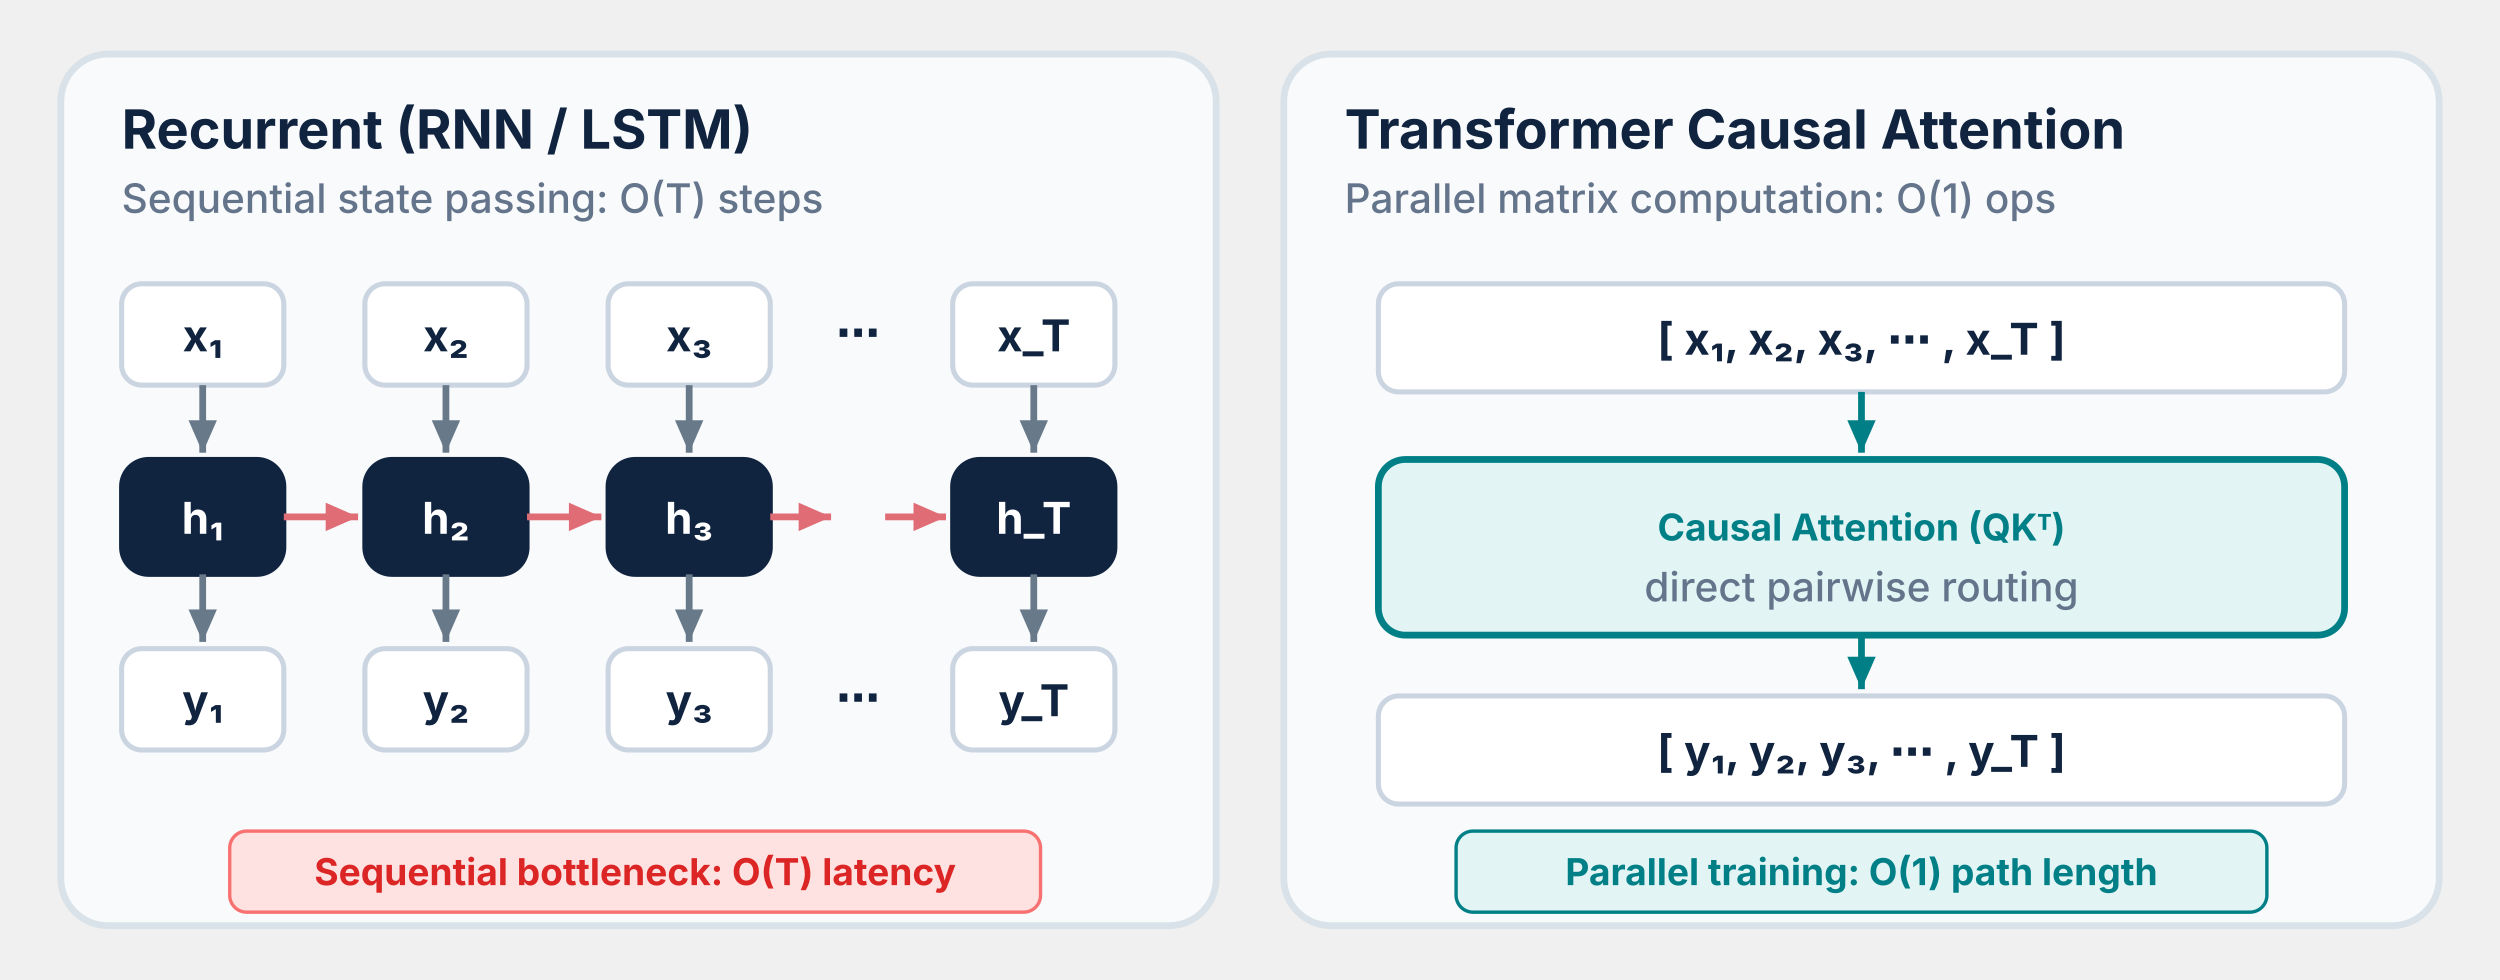
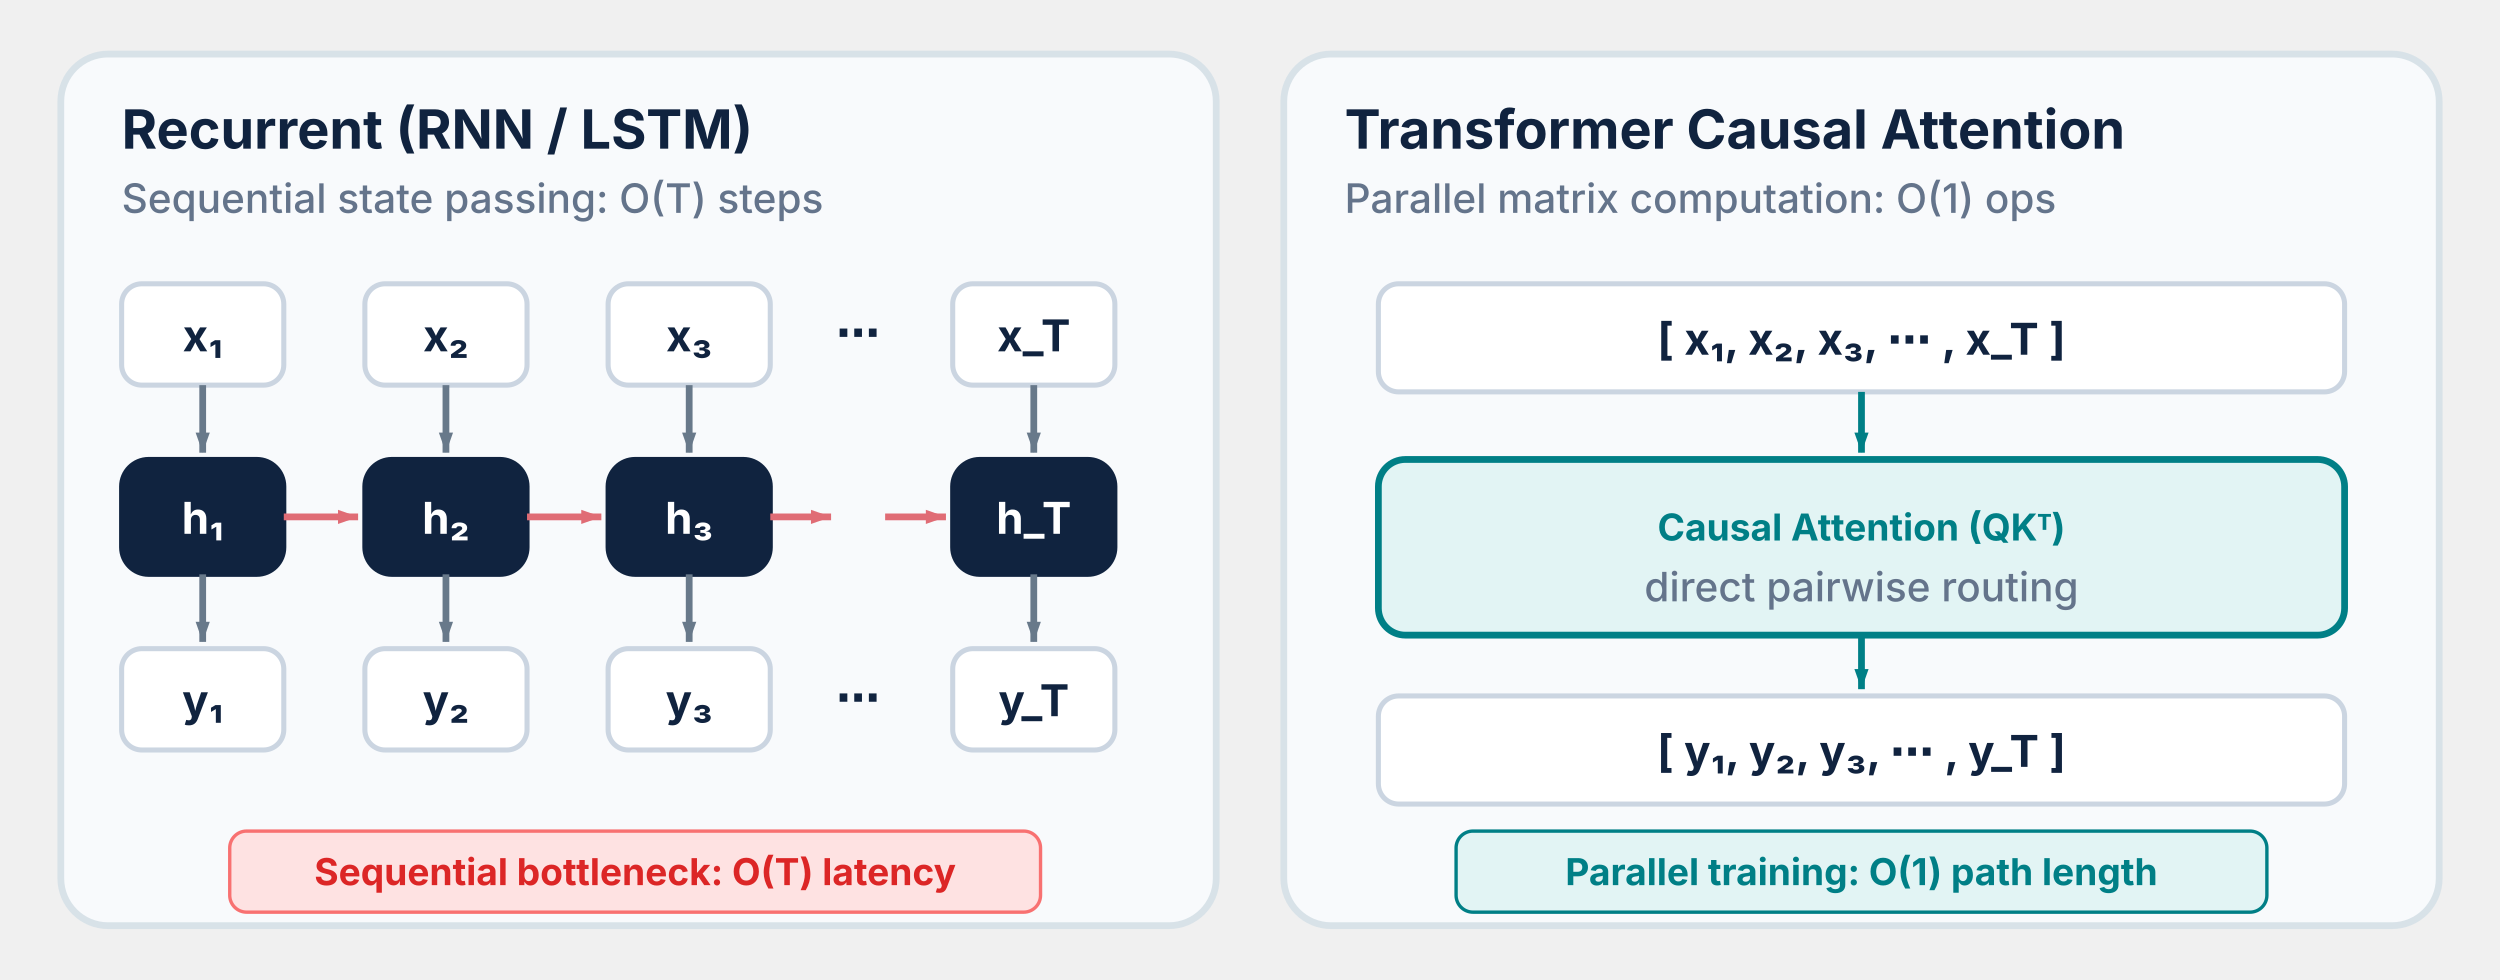
<svg xmlns="http://www.w3.org/2000/svg" viewBox="0 0 740 290" role="img" aria-labelledby="title desc">
  <defs>
-     <marker id="arr" viewBox="0 0 10 10" refX="8" refY="5" markerWidth="6" markerHeight="6" orient="auto">
-       <path d="M0 1.5 L8 5 L0 8.5 z" fill="#68798a" />
+     <marker id="arr" viewBox="0 0 10 8" refX="8.5" refY="4" markerWidth="3.6" markerHeight="2.8" orient="auto">
+       <path d="M0 1 L8.5 4 L0 7 z" fill="#68798a" />
    </marker>
-     <marker id="arr-teal" viewBox="0 0 10 10" refX="8" refY="5" markerWidth="6" markerHeight="6" orient="auto">
-       <path d="M0 1.5 L8 5 L0 8.5 z" fill="#007f86" />
+     <marker id="arr-teal" viewBox="0 0 10 8" refX="8.5" refY="4" markerWidth="3.6" markerHeight="2.8" orient="auto">
+       <path d="M0 1 L8.5 4 L0 7 z" fill="#007f86" />
    </marker>
-     <marker id="arr-red" viewBox="0 0 10 10" refX="8" refY="5" markerWidth="6" markerHeight="6" orient="auto">
-       <path d="M0 1.5 L8 5 L0 8.5 z" fill="#e06c75" />
+     <marker id="arr-red" viewBox="0 0 10 8" refX="8.5" refY="4" markerWidth="3.6" markerHeight="2.8" orient="auto">
+       <path d="M0 1 L8.5 4 L0 7 z" fill="#e06c75" />
    </marker>
    <style>
      text { font-family: Inter, ui-sans-serif, system-ui, -apple-system, BlinkMacSystemFont, "Segoe UI", sans-serif; }
      .panel { fill: #f8fafc; stroke: #d8e2e8; stroke-width: 2; rx: 14; }
      .core { fill: #10233f; stroke: #10233f; stroke-width: 1.5; rx: 8; }
      .accent { fill: #e2f4f4; stroke: #007f86; stroke-width: 2; rx: 8; }
      .node { fill: #ffffff; stroke: #cbd5e1; stroke-width: 1.5; rx: 6; }
      .flow { fill: none; stroke: #68798a; stroke-width: 2; marker-end: url(#arr); }
      .flow-t { fill: none; stroke: #007f86; stroke-width: 2; marker-end: url(#arr-teal); }
      .flow-r { fill: none; stroke: #e06c75; stroke-width: 2; marker-end: url(#arr-red); }
      .title { fill: #10233f; font-size: 16px; font-weight: 750; }
      .sub { fill: #64748b; font-size: 12px; font-weight: 500; }
      .lbl { fill: #10233f; font-size: 13px; font-weight: 650; text-anchor: middle; }
      .inv { fill: #ffffff; font-size: 13px; font-weight: 700; text-anchor: middle; }
      .tag-warn { fill: #fee2e2; stroke: #f87171; stroke-width: 1; rx: 5; }
      .tag-good { fill: #e2f4f4; stroke: #007f86; stroke-width: 1; rx: 5; }
      .t-warn { fill: #dc2626; font-size: 11px; font-weight: 700; text-anchor: middle; }
      .t-good { fill: #007f86; font-size: 11px; font-weight: 700; text-anchor: middle; }
      @media (prefers-color-scheme: dark) {
        .panel { fill: #131d2a; stroke: #2c4052; }
        .core { fill: #2c4052; stroke: #54d2d8; }
        .accent { fill: #173b40; stroke: #54d2d8; }
        .node { fill: #182534; stroke: #334b63; }
        .title { fill: #f3f7fa; }
        .sub { fill: #94a3b8; }
        .lbl { fill: #f3f7fa; }
        .tag-warn { fill: #381a20; stroke: #f87171; }
        .tag-good { fill: #173b40; stroke: #54d2d8; }
        .t-warn { fill: #fca5a5; }
        .t-good { fill: #54d2d8; }
      }
    </style>
  </defs>
  <rect class="panel" x="18" y="16" width="342" height="258" />
  <text class="title" x="36" y="44">Recurrent (RNN / LSTM)</text>
  <text class="sub" x="36" y="63">Sequential state passing: O(T) steps</text>
  <rect class="node" x="36" y="84" width="48" height="30" />
  <text class="lbl" x="60" y="104">x₁</text>
  <rect class="node" x="108" y="84" width="48" height="30" />
  <text class="lbl" x="132" y="104">x₂</text>
  <rect class="node" x="180" y="84" width="48" height="30" />
  <text class="lbl" x="204" y="104">x₃</text>
  <text class="lbl" x="254" y="103">⋯</text>
  <rect class="node" x="282" y="84" width="48" height="30" />
  <text class="lbl" x="306" y="104">x_T</text>
  <path class="flow" d="M60 114 V134" />
  <path class="flow" d="M132 114 V134" />
  <path class="flow" d="M204 114 V134" />
  <path class="flow" d="M306 114 V134" />
  <rect class="core" x="36" y="136" width="48" height="34" />
  <text class="inv" x="60" y="158">h₁</text>
  <path class="flow-r" d="M84 153 H106" />
  <rect class="core" x="108" y="136" width="48" height="34" />
  <text class="inv" x="132" y="158">h₂</text>
  <path class="flow-r" d="M156 153 H178" />
  <rect class="core" x="180" y="136" width="48" height="34" />
  <text class="inv" x="204" y="158">h₃</text>
  <path class="flow-r" d="M228 153 H246" />
  <path class="flow-r" d="M262 153 H280" />
  <rect class="core" x="282" y="136" width="48" height="34" />
  <text class="inv" x="306" y="158">h_T</text>
  <path class="flow" d="M60 170 V190" />
  <path class="flow" d="M132 170 V190" />
  <path class="flow" d="M204 170 V190" />
  <path class="flow" d="M306 170 V190" />
  <rect class="node" x="36" y="192" width="48" height="30" />
  <text class="lbl" x="60" y="212">y₁</text>
  <rect class="node" x="108" y="192" width="48" height="30" />
  <text class="lbl" x="132" y="212">y₂</text>
  <rect class="node" x="180" y="192" width="48" height="30" />
  <text class="lbl" x="204" y="212">y₃</text>
  <text class="lbl" x="254" y="211">⋯</text>
  <rect class="node" x="282" y="192" width="48" height="30" />
  <text class="lbl" x="306" y="212">y_T</text>
  <rect class="tag-warn" x="68" y="246" width="240" height="24" />
  <text class="t-warn" x="188" y="262">Sequential bottleneck: O(T) latency</text>
  <rect class="panel" x="380" y="16" width="342" height="258" />
  <text class="title" x="398" y="44">Transformer Causal Attention</text>
  <text class="sub" x="398" y="63">Parallel matrix computation: O(1) ops</text>
  <rect class="node" x="408" y="84" width="286" height="32" />
  <text class="lbl" x="551" y="105">[ x₁,  x₂,  x₃,  ⋯ ,  x_T ]</text>
  <path class="flow-t" d="M551 116 V134" />
  <rect class="accent" x="408" y="136" width="286" height="52" />
  <text class="t-good" x="551" y="160" font-size="13px">Causal Attention (QKᵀ)</text>
  <text class="sub" x="551" y="178" text-anchor="middle">direct pairwise routing</text>
  <path class="flow-t" d="M551 188 V204" />
  <rect class="node" x="408" y="206" width="286" height="32" />
  <text class="lbl" x="551" y="227">[ y₁,  y₂,  y₃,  ⋯ ,  y_T ]</text>
  <rect class="tag-good" x="431" y="246" width="240" height="24" />
  <text class="t-good" x="551" y="262">Parallel training: O(1) path length</text>
</svg>
